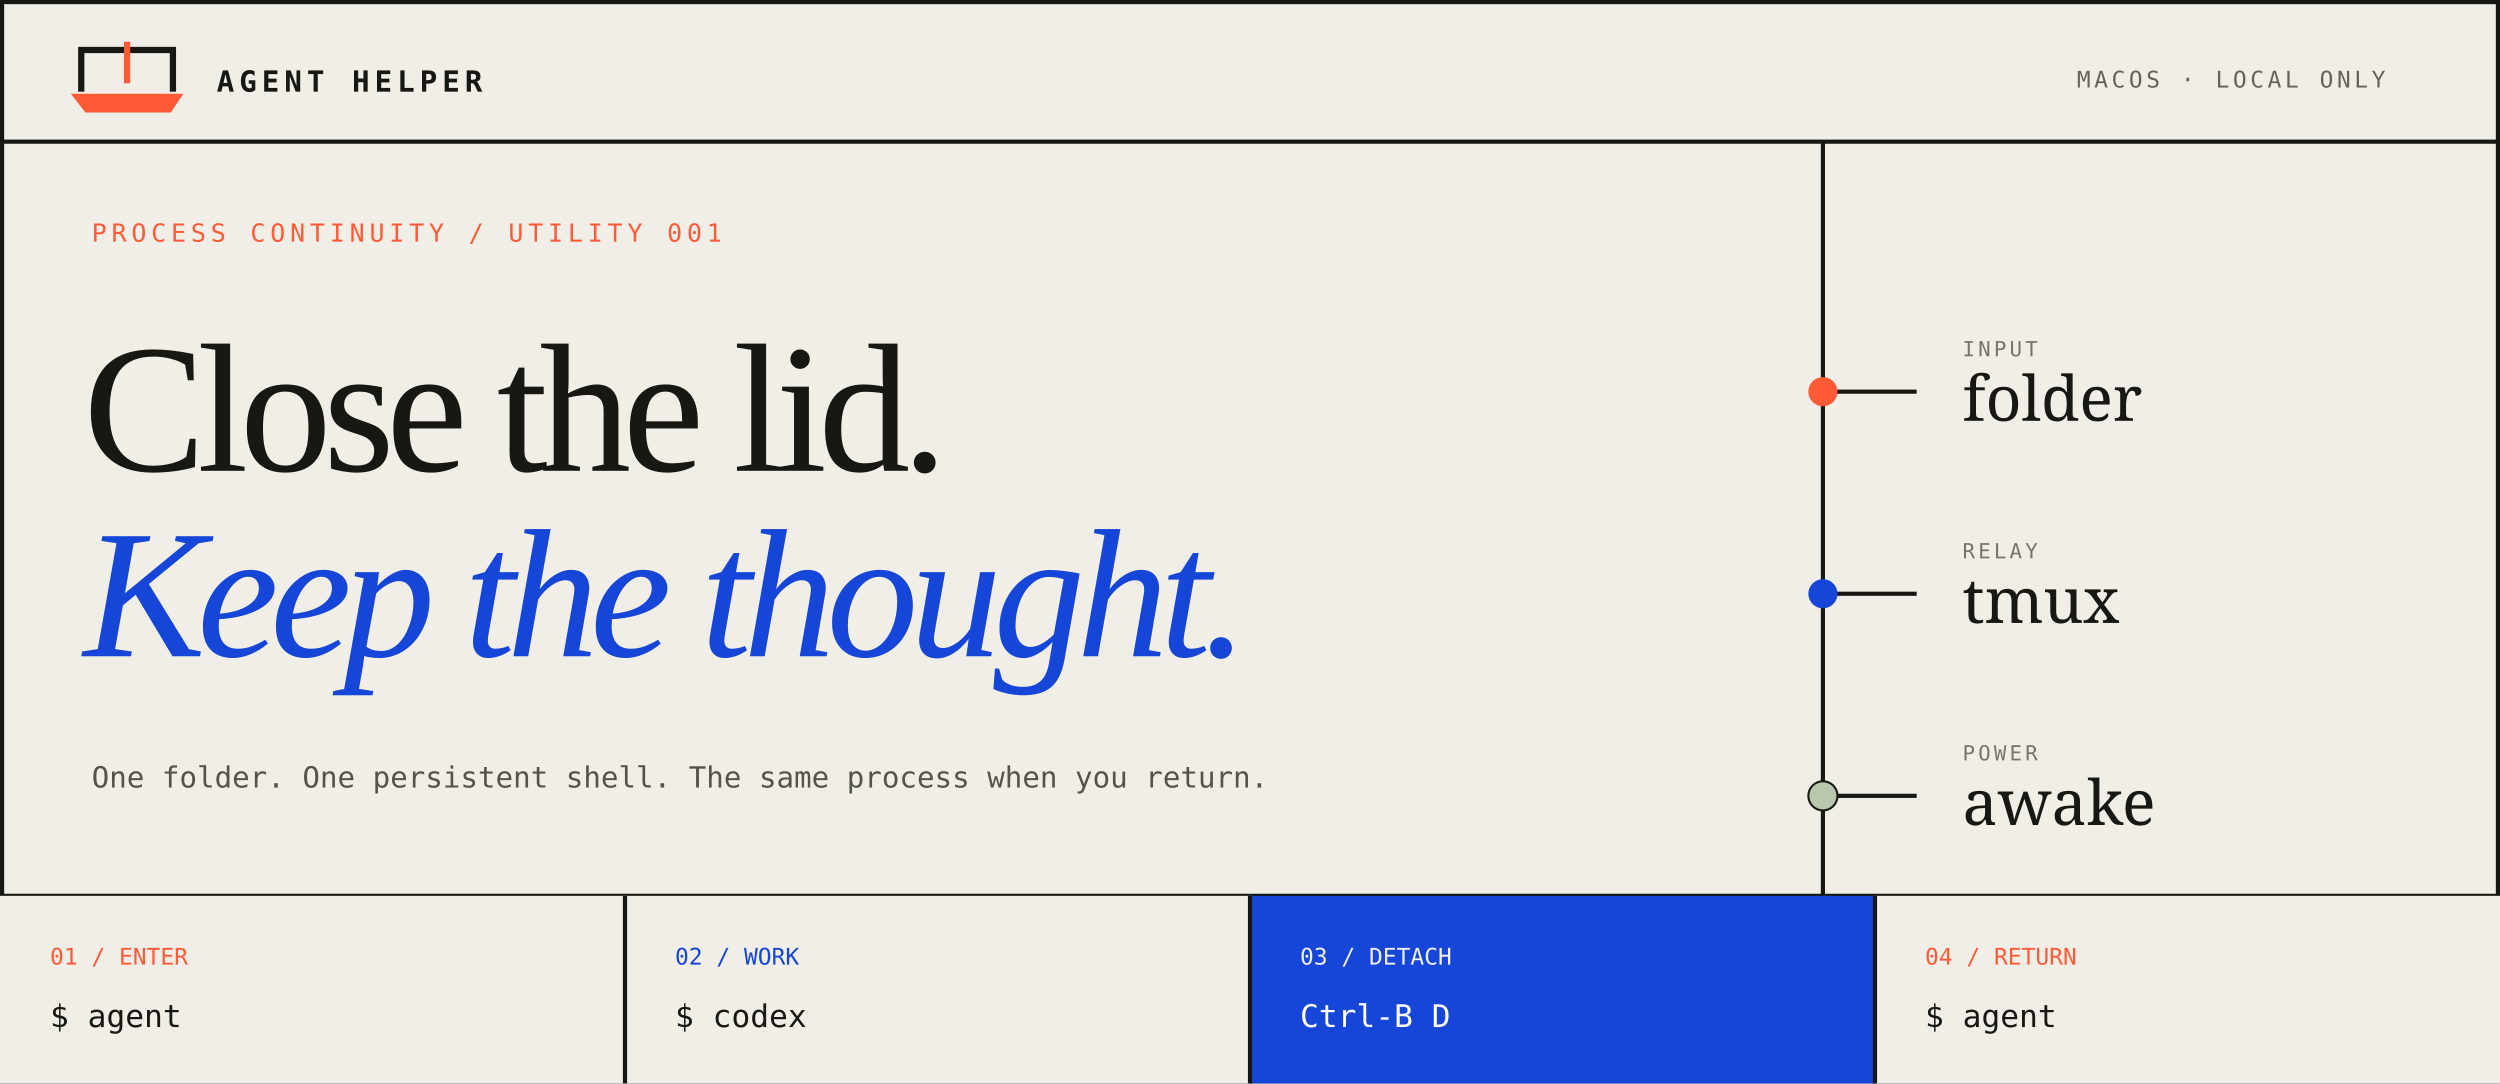
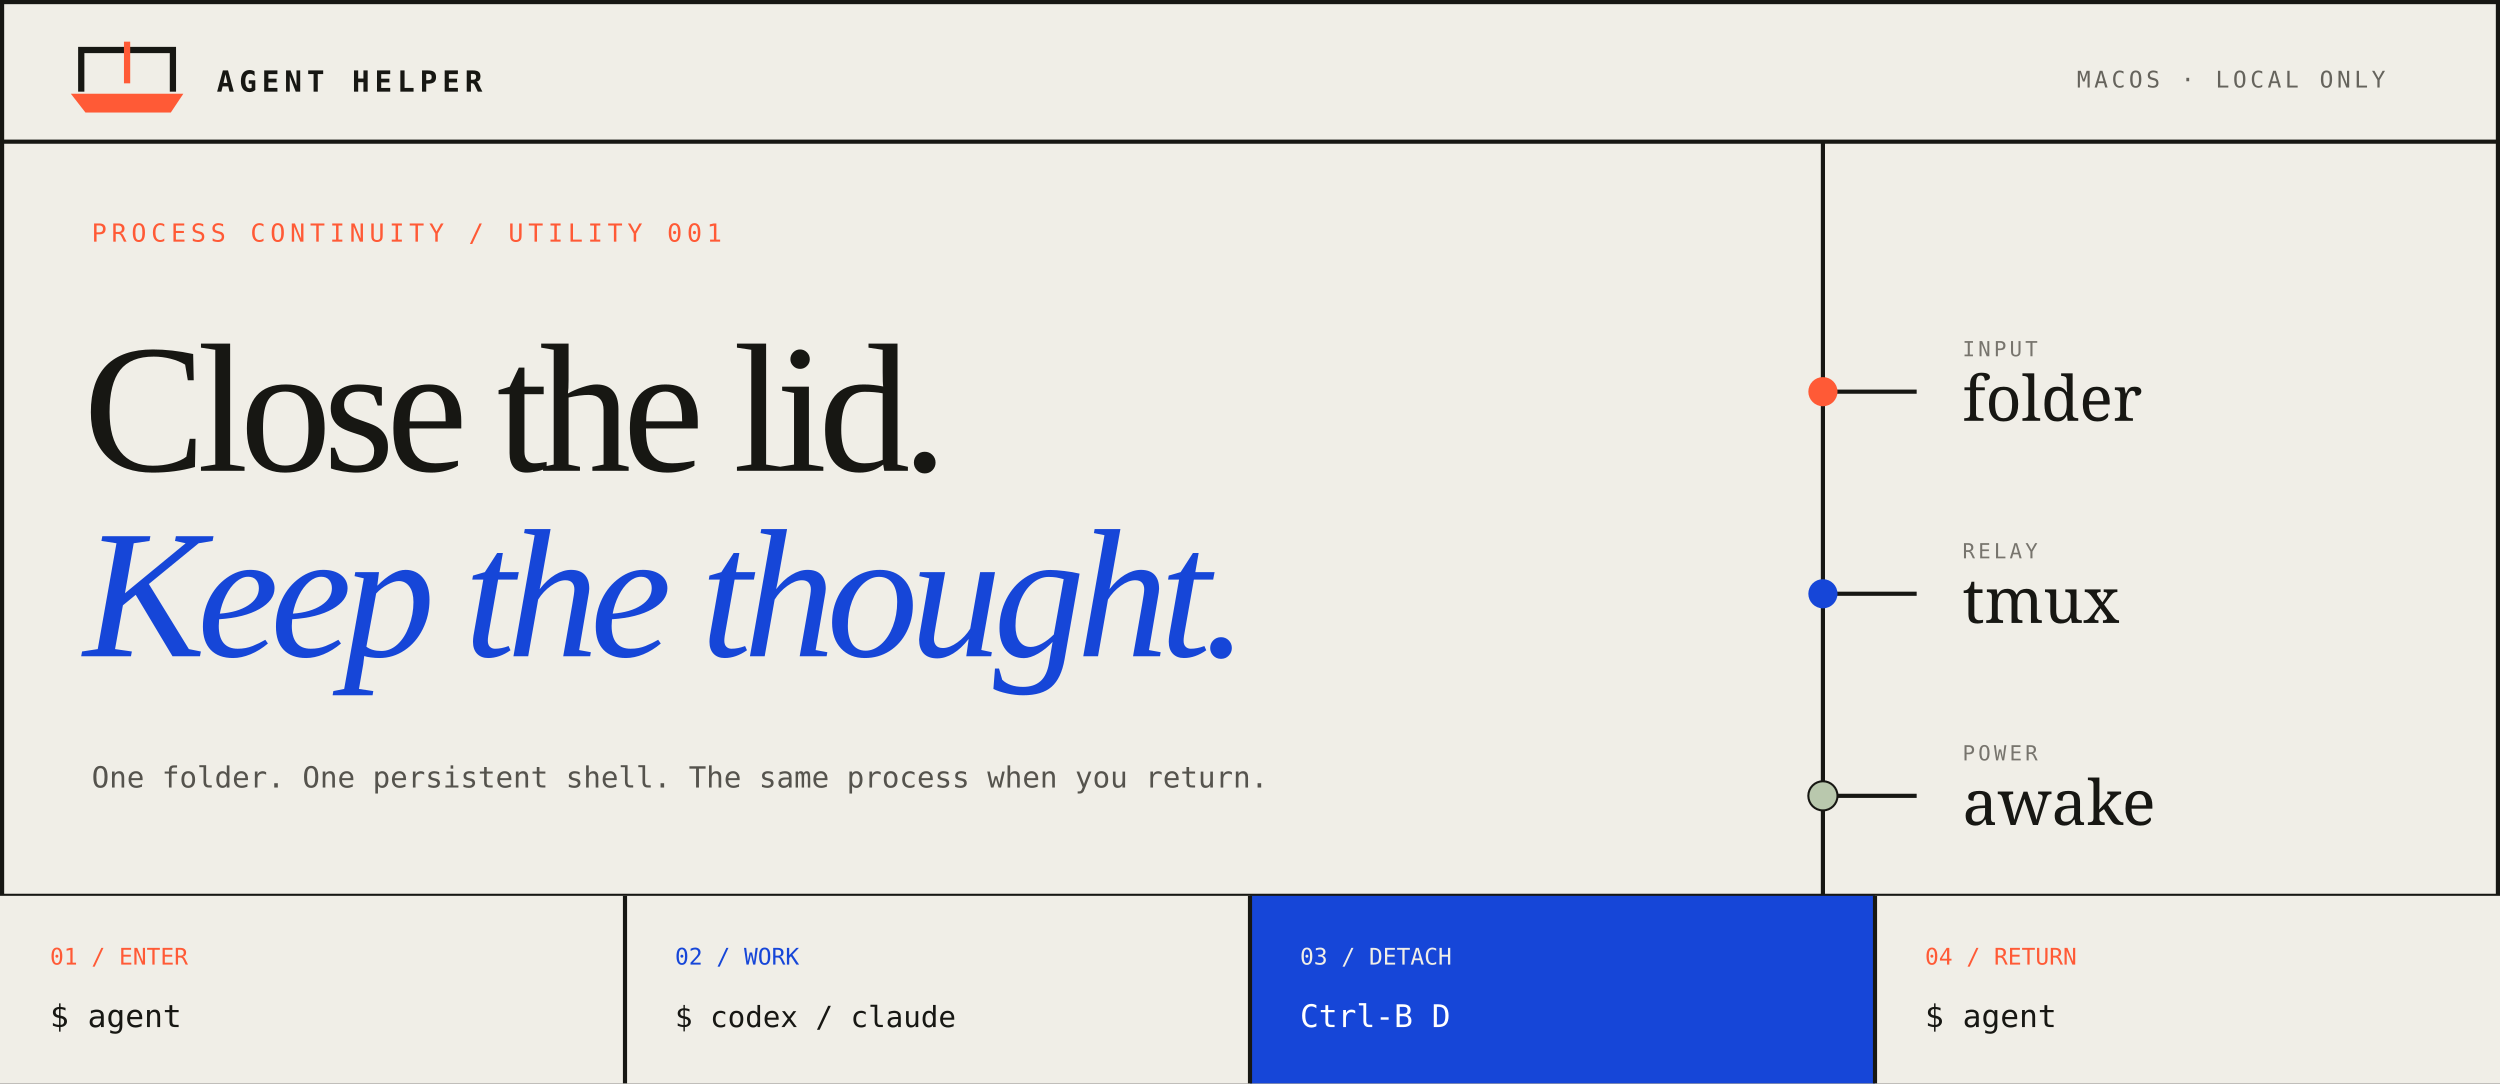
<svg xmlns="http://www.w3.org/2000/svg" width="1200" height="520" viewBox="0 0 1200 520" role="img" aria-labelledby="title desc">
  <rect width="1200" height="520" fill="#F0EEE7" />
  <rect x="1" y="1" width="1198" height="518" fill="none" stroke="#171713" stroke-width="2" />
  <path d="M0 68H1200M875 68V430M0 430H1200" stroke="#171713" stroke-width="2" />
  <g transform="translate(34 19)">
    <path d="M5 25V5h44v20" fill="none" stroke="#171713" stroke-width="3" />
    <path d="M0 26h54l-6 9H7z" fill="#FF5A36" />
    <path d="M27 1v20" stroke="#FF5A36" stroke-width="3" />
    <text x="70" y="25" fill="#171713" font-family="ui-monospace, SFMono-Regular, Menlo, monospace" font-size="14" font-weight="700" letter-spacing="2.4">AGENT HELPER</text>
  </g>
  <text x="1145" y="42" text-anchor="end" fill="#65635C" font-family="ui-monospace, SFMono-Regular, Menlo, monospace" font-size="11" letter-spacing="1.7">MACOS · LOCAL ONLY</text>
  <text x="44" y="116" fill="#FF5A36" font-family="ui-monospace, SFMono-Regular, Menlo, monospace" font-size="12" letter-spacing="2.3">PROCESS CONTINUITY / UTILITY 001</text>
  <text x="40" y="226" fill="#171713" font-family="Georgia, 'Times New Roman', serif" font-size="88" letter-spacing="-4">Close the lid.</text>
  <text x="40" y="315" fill="#1646D8" font-family="Georgia, 'Times New Roman', serif" font-size="88" font-style="italic" letter-spacing="-4">Keep the thought.</text>
  <text x="44" y="378" fill="#55534D" font-family="ui-monospace, SFMono-Regular, Menlo, monospace" font-size="14">One folder. One persistent shell. The same process when you return.</text>
  <g font-family="ui-monospace, SFMono-Regular, Menlo, monospace">
    <path d="M875 188H920" stroke="#171713" stroke-width="2" />
    <circle cx="875" cy="188" r="7" fill="#FF5A36" />
    <text x="942" y="171" fill="#77746D" font-size="10" letter-spacing="1.5">INPUT</text>
    <text x="942" y="202" fill="#171713" font-family="Georgia, serif" font-size="30">folder</text>
    <path d="M875 285H920" stroke="#171713" stroke-width="2" />
    <circle cx="875" cy="285" r="7" fill="#1646D8" />
    <text x="942" y="268" fill="#77746D" font-size="10" letter-spacing="1.5">RELAY</text>
    <text x="942" y="299" fill="#171713" font-family="Georgia, serif" font-size="30">tmux</text>
    <path d="M875 382H920" stroke="#171713" stroke-width="2" />
    <circle cx="875" cy="382" r="7" fill="#B9C8AD" stroke="#171713" />
    <text x="942" y="365" fill="#77746D" font-size="10" letter-spacing="1.5">POWER</text>
    <text x="942" y="396" fill="#171713" font-family="Georgia, serif" font-size="30">awake</text>
  </g>
  <g font-family="ui-monospace, SFMono-Regular, Menlo, monospace" font-size="11">
    <rect y="430" width="300" height="90" fill="#F0EEE7" />
    <rect x="300" y="430" width="300" height="90" fill="#F0EEE7" />
    <rect x="600" y="430" width="300" height="90" fill="#1646D8" />
    <rect x="900" y="430" width="300" height="90" fill="#F0EEE7" />
    <path d="M300 430V520M600 430V520M900 430V520" stroke="#171713" stroke-width="2" />
    <text x="24" y="463" fill="#FF5A36">01 / ENTER</text>
    <text x="24" y="493" fill="#171713" font-size="15">$ agent</text>
    <text x="324" y="463" fill="#1646D8">02 / WORK</text>
-     <text x="324" y="493" fill="#171713" font-size="15">$ codex</text>
+     <text x="324" y="493" fill="#171713" font-size="14">$ codex / claude</text>
    <text x="624" y="463" fill="#F0EEE7">03 / DETACH</text>
    <text x="624" y="493" fill="#FFFFFF" font-size="15">Ctrl-B D</text>
    <text x="924" y="463" fill="#FF5A36">04 / RETURN</text>
    <text x="924" y="493" fill="#171713" font-size="15">$ agent</text>
  </g>
</svg>
